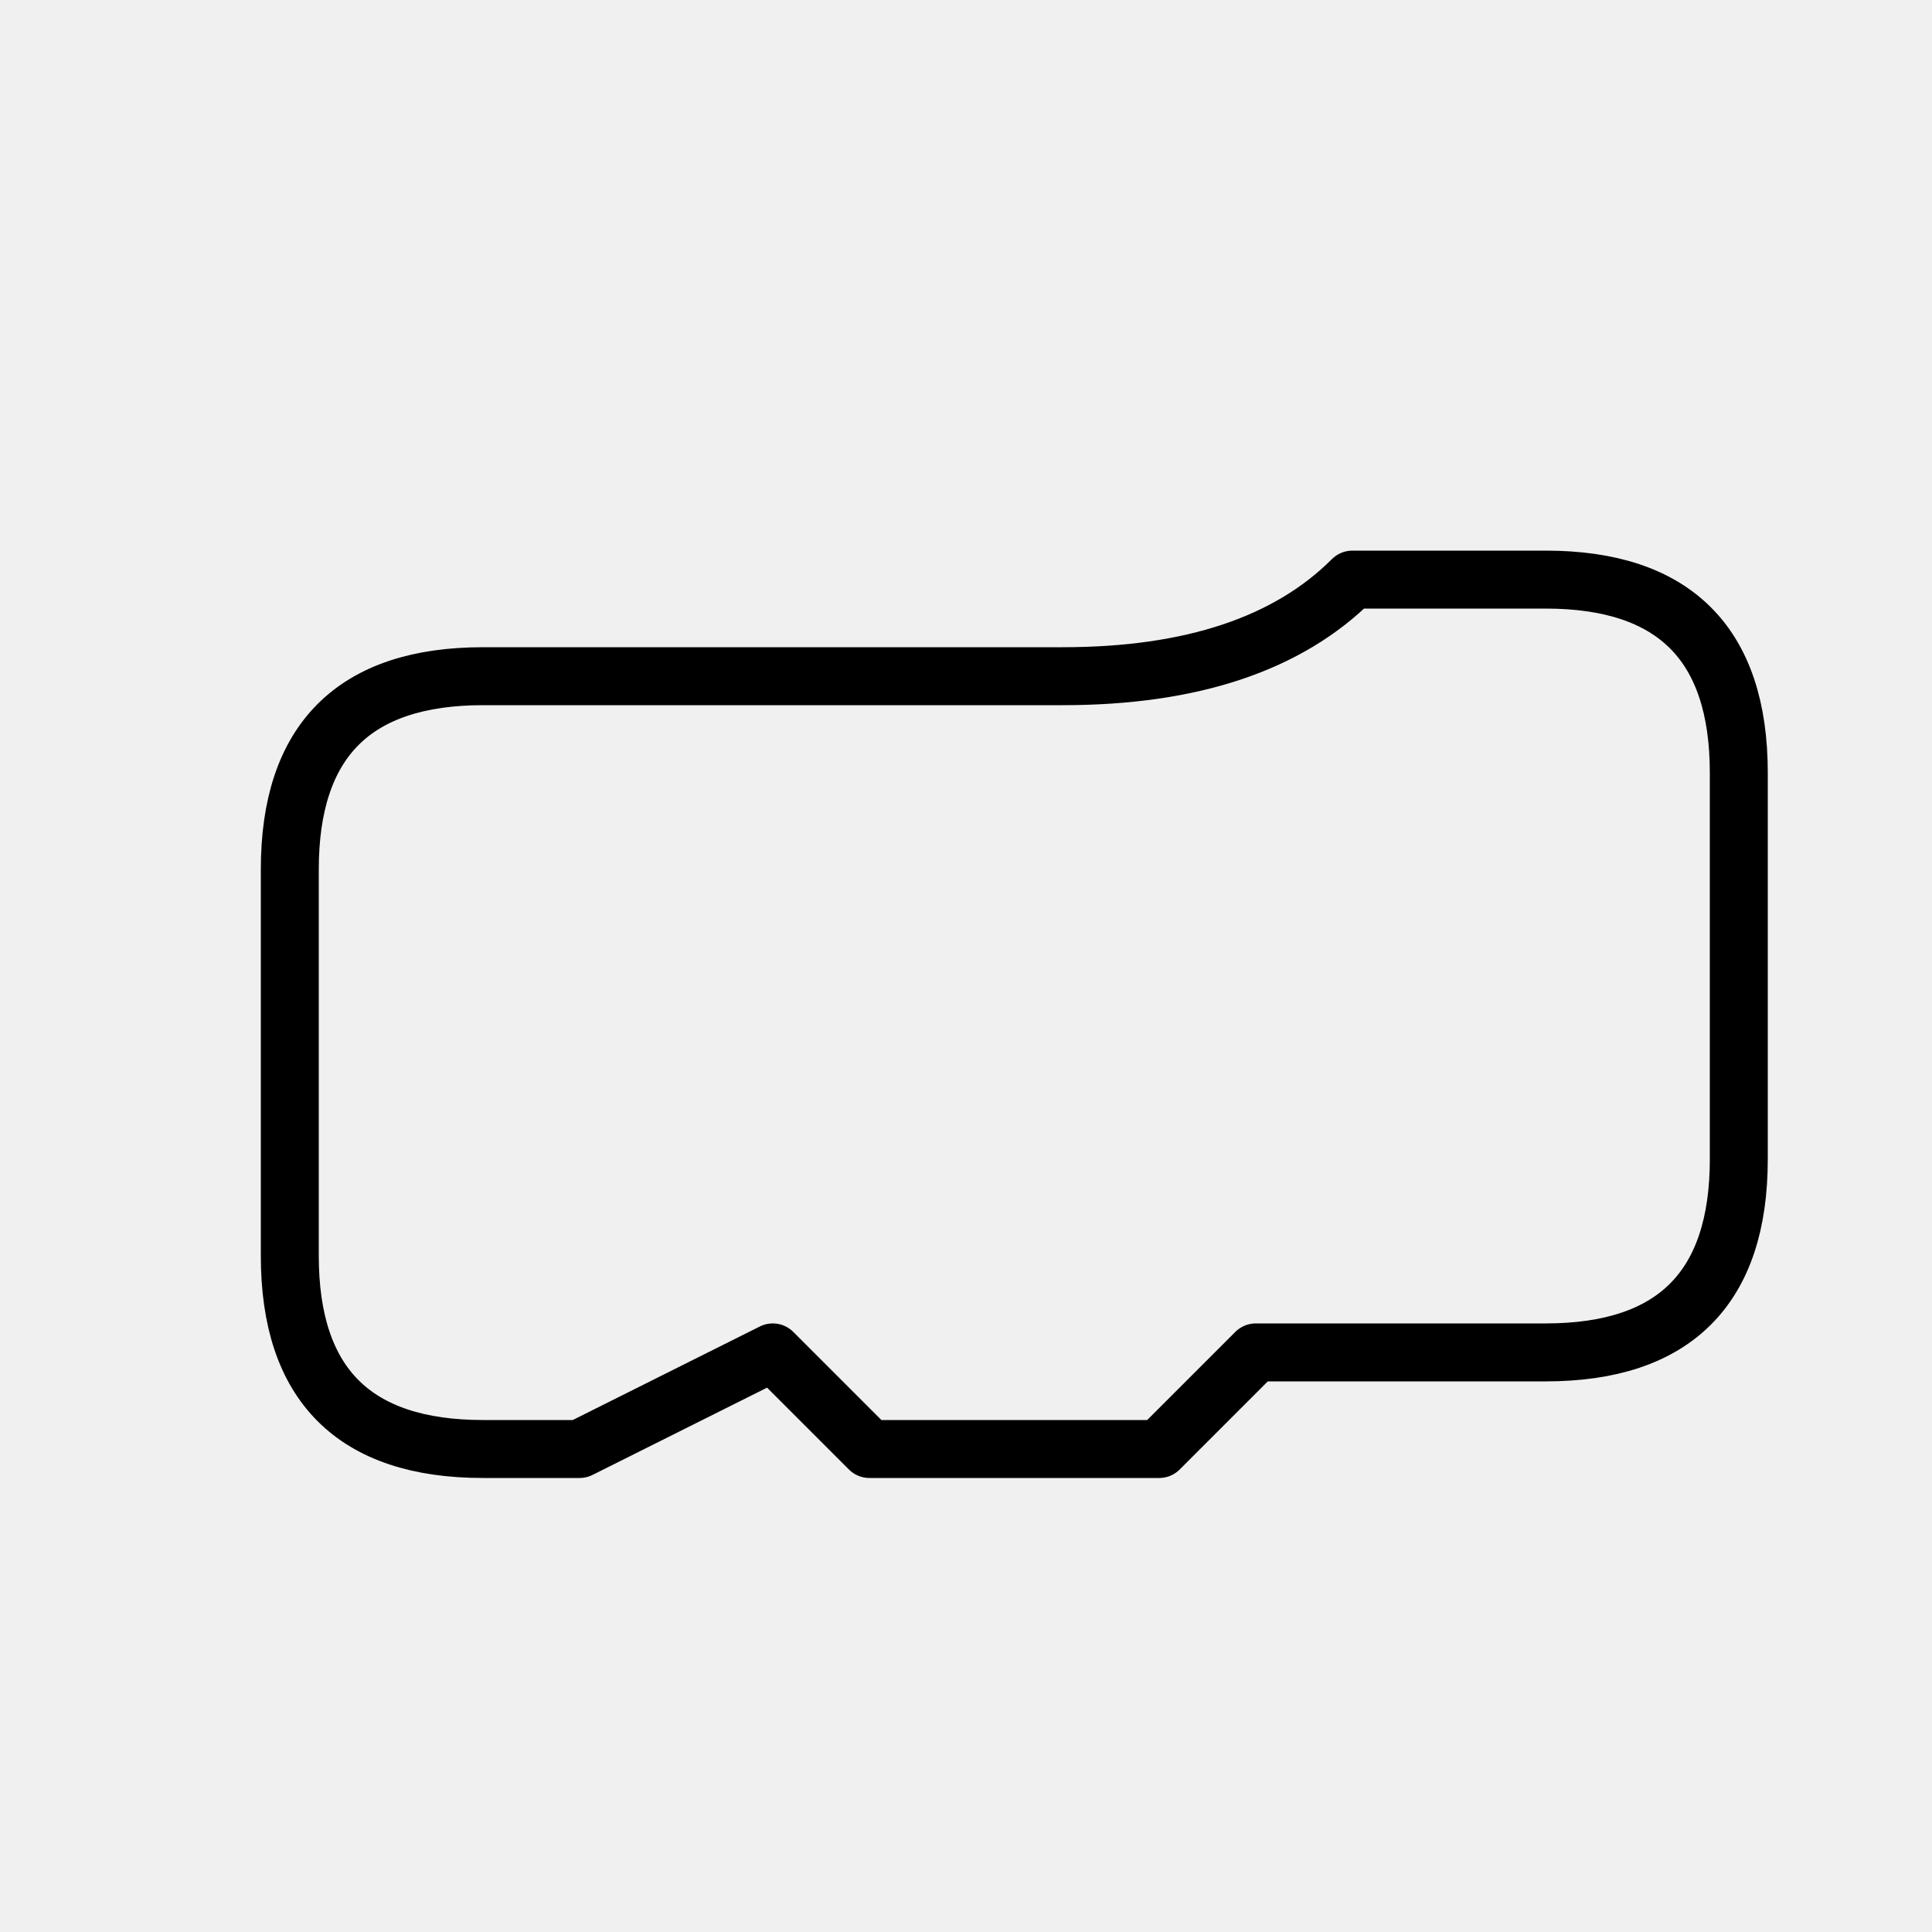
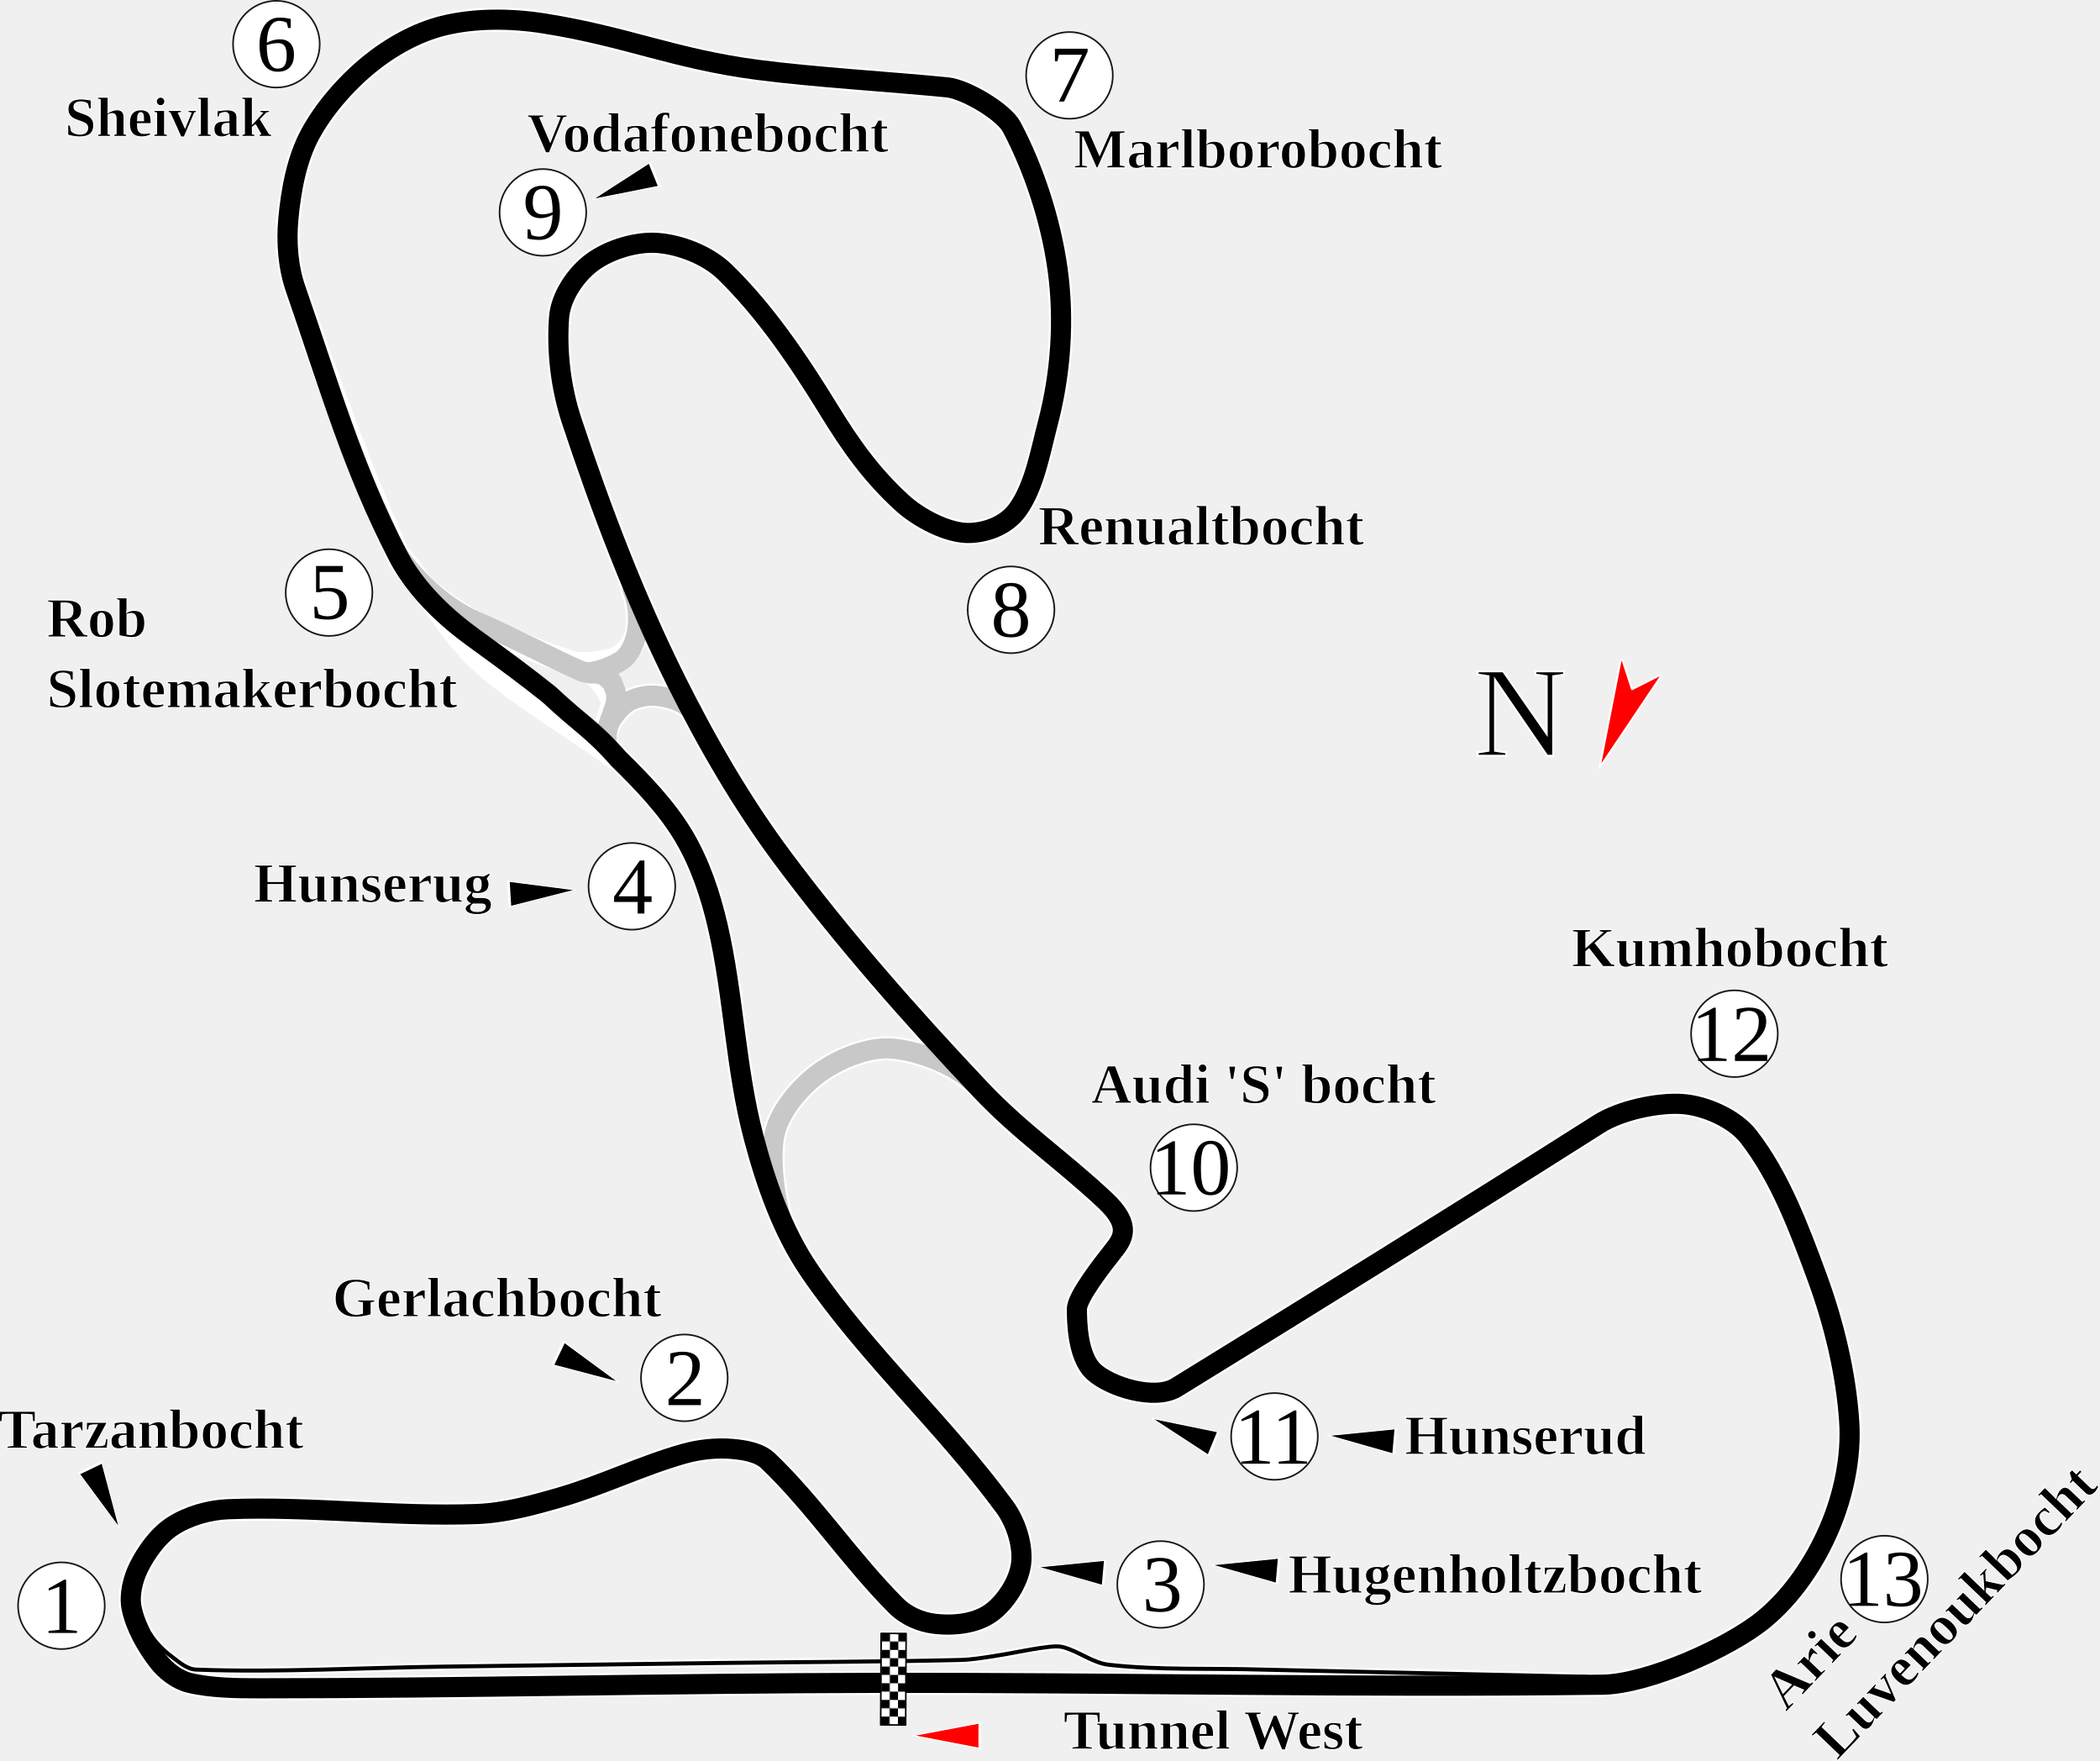
- <svg xmlns="http://www.w3.org/2000/svg" viewBox="0 0 100 100">
-   <path d="M25 75 Q15 75 15 65 L15 45 Q15 35 25 35 L55 35 Q65 35 70 30 L80 30 Q90 30 90 40 L90 60 Q90 70 80 70 L65 70 L60 75 L45 75 L40 70 L30 75 Z" fill="none" stroke="currentColor" stroke-width="3" stroke-linecap="round" stroke-linejoin="round" />
+ <svg xmlns="http://www.w3.org/2000/svg" xmlns:xlink="http://www.w3.org/1999/xlink" width="1041.842" height="873.403" id="svg4507" version="1.0">
+   <defs id="defs4509">
+     <pattern patternUnits="userSpaceOnUse" width="18.181" height="18.138" patternTransform="matrix(0.1737876,0,0,0.1737876,763.4772,1693.907)" id="pattern4912">
+       <g id="g4907" transform="translate(-1025.535,-1215.281)">
+         <rect style="opacity:1;fill:#000000;fill-opacity:1;stroke:none;stroke-width:0.5;stroke-linecap:round;stroke-linejoin:round;stroke-miterlimit:4;stroke-dasharray:none;stroke-dashoffset:0;stroke-opacity:1" id="rect4899" width="18.173" height="18.096" x="1025.535" y="1215.281" />
+         <rect style="opacity:1;fill:#ffffff;fill-opacity:1;stroke:none;stroke-width:0.5;stroke-linecap:round;stroke-linejoin:round;stroke-miterlimit:4;stroke-dasharray:none;stroke-dashoffset:0;stroke-opacity:1" id="rect4903" width="9.075" height="9.075" x="1025.535" y="1215.281" />
+         <rect style="opacity:1;fill:#ffffff;fill-opacity:1;stroke:none;stroke-width:0.5;stroke-linecap:round;stroke-linejoin:round;stroke-miterlimit:4;stroke-dasharray:none;stroke-dashoffset:0;stroke-opacity:1" id="rect4905" width="9.075" height="9.075" x="1034.641" y="1224.344" />
+       </g>
+     </pattern>
+     <pattern xlink:href="#pattern4912" id="pattern4166" patternTransform="matrix(0.4562459,4.7911635e-8,-4.7911635e-8,0.4562459,1565.897,-1722.691)" />
+   </defs>
+   <g id="layer1" transform="translate(-1277.024,-954.5958)">
+     <path id="path5316" d="M 2064.325,1786.331 C 2062.531,1786.331 1903.116,1782.742 1903.116,1782.742 C 1877.793,1781.945 1852.063,1783.152 1827.146,1780.35 C 1819.262,1779.463 1812.338,1773.782 1804.715,1771.676 C 1801.87,1770.89 1798.701,1771.3 1795.742,1771.676 C 1786.937,1772.795 1778.221,1774.852 1769.422,1776.162 C 1764.164,1776.945 1758.883,1777.827 1753.57,1777.957 C 1714.02,1778.924 1674.41,1778.942 1634.831,1779.452 C 1589.269,1780.039 1543.708,1780.671 1498.146,1781.247 C 1456.872,1781.768 1415.102,1784.266 1374.323,1782.742 C 1369.74,1782.571 1365.741,1778.911 1362.06,1776.162 C 1357.864,1773.029 1354.259,1769.308 1351.442,1764.946" style="fill:none;fill-rule:evenodd;stroke:#ffffff;stroke-width:4;stroke-linecap:round;stroke-linejoin:round;stroke-miterlimit:4;stroke-dasharray:none;stroke-opacity:1" />
+     <path id="path5306" d="M 1664.037,1557.13 C 1660.822,1545.272 1658.684,1526.187 1661.749,1515.355 C 1664.665,1505.051 1673.398,1494.553 1682.087,1487.839 C 1690.945,1480.994 1703.285,1475.636 1714.389,1474.678 C 1726.415,1473.642 1748.571,1481.04 1759.567,1491.209" style="fill:none;fill-rule:evenodd;stroke:#ffffff;stroke-width:12;stroke-linecap:round;stroke-linejoin:round;stroke-miterlimit:4;stroke-dasharray:none;stroke-opacity:1" />
+     <path id="path5308" d="M 1583.985,1331.414 C 1562.75,1315.861 1534.074,1299.464 1514.896,1281.765 C 1500.476,1268.458 1488.675,1246.971 1476.313,1231.518" style="fill:none;fill-rule:evenodd;stroke:#ffffff;stroke-width:12;stroke-linecap:round;stroke-linejoin:round;stroke-miterlimit:4;stroke-dasharray:none;stroke-opacity:1" />
+     <path id="path5310" d="M 1577.705,1318.852 C 1578.103,1312.87 1584.212,1305.507 1588.173,1303 C 1592.088,1300.523 1597.862,1299.282 1602.529,1299.71 C 1607.633,1300.179 1616.387,1302.203 1620.475,1307.487" style="fill:none;fill-rule:evenodd;stroke:#ffffff;stroke-width:12;stroke-linecap:round;stroke-linejoin:round;stroke-miterlimit:4;stroke-dasharray:none;stroke-opacity:1" />
+     <path id="path5312" d="M 1590.864,1247.07 C 1593.955,1254.847 1594.235,1262.866 1592.659,1269.801 C 1591.743,1273.833 1588.26,1277.793 1584.883,1280.27 C 1580.783,1283.276 1565.051,1285.218 1560.058,1283.26" style="fill:none;fill-rule:evenodd;stroke:#ffffff;stroke-width:12;stroke-linecap:round;stroke-linejoin:round;stroke-miterlimit:4;stroke-dasharray:none;stroke-opacity:1" />
+     <path id="path5314" d="M 1710.8,1789.322 C 1609.109,1789.499 1507.711,1792.014 1406.026,1792.014 C 1394.455,1792.014 1381.874,1791.903 1371.033,1789.322 C 1365.125,1787.916 1359.225,1783.392 1355.48,1778.555 C 1349.654,1771.03 1344.195,1761.374 1342.32,1752.235 C 1341.004,1745.821 1342.93,1737.855 1345.909,1731.897 C 1349.709,1724.296 1355.604,1716.134 1362.658,1711.559 C 1370.359,1706.563 1380.667,1703.561 1390.175,1703.184 C 1430.914,1701.567 1472.528,1707.058 1513.4,1705.577 C 1527.561,1705.064 1541.638,1701.166 1555.273,1697.202 C 1575.933,1691.196 1595.645,1681.482 1616.287,1675.668 C 1623.959,1673.507 1632.402,1672.605 1640.215,1673.275 C 1646.36,1673.802 1653.688,1674.982 1658.16,1679.257 C 1680.805,1700.903 1699.184,1728.655 1721.567,1751.039 C 1726.7,1756.171 1733.814,1759.209 1740.709,1760.011 C 1750.961,1761.203 1762.018,1759.788 1769.422,1754.03 C 1776.374,1748.622 1783.359,1737.959 1783.778,1728.308 C 1784.156,1719.615 1780.797,1709.342 1775.404,1701.988 C 1745.703,1661.487 1706.733,1626.282 1678.498,1584.744 C 1665.259,1565.267 1657.05,1541.778 1650.982,1518.944 C 1641.896,1484.752 1641.05,1448.205 1633.036,1413.664 C 1629.485,1398.357 1624.231,1382.767 1616.287,1369.399 C 1607.88,1355.25 1595.856,1342.755 1583.986,1331.115 C 1572.446,1319.799 1577.608,1316.912 1580.995,1304.496 C 1582.366,1299.469 1572.011,1287.181 1567.236,1285.653 C 1550.458,1280.282 1535.982,1274.882 1520.578,1267.708 C 1506.87,1261.323 1480.496,1243.839 1474.518,1230.321 C 1454.624,1185.336 1440.624,1146.722 1423.673,1097.824 C 1419.887,1086.904 1419.015,1074.526 1420.084,1063.13 C 1421.408,1049.003 1424.2,1033.58 1430.851,1021.257 C 1437.759,1008.457 1448.73,995.915 1460.162,986.562 C 1470.663,977.97 1483.708,970.656 1496.651,967.42 C 1512.42,963.478 1530.458,963.616 1546.898,966.224 C 1588.283,972.788 1611.362,983.807 1653.075,989.254 C 1681.102,992.913 1719.17,995.173 1746.99,997.928 C 1755.905,998.811 1774.889,1009.891 1778.993,1017.668 C 1790.043,1038.604 1798.389,1064.126 1801.724,1088.253 C 1805.168,1113.177 1803.341,1139.75 1796.938,1164.222 C 1793.034,1179.144 1790.29,1195.565 1781.984,1207.291 C 1776.731,1214.707 1767.436,1218.593 1758.355,1218.956 C 1747.497,1219.39 1732.791,1211.536 1724.558,1204.001 C 1709.262,1190.002 1699.068,1175.576 1688.069,1157.642 C 1673.186,1133.376 1656.472,1108.737 1636.626,1089.449 C 1628.158,1081.22 1614.525,1075.922 1603.127,1075.093 C 1592.591,1074.327 1579.306,1078.405 1570.825,1084.664 C 1562.556,1090.767 1555.135,1101.83 1554.376,1112.18 C 1553.166,1128.658 1555.173,1146.764 1560.656,1163.325 C 1575.112,1206.981 1591.974,1251.383 1612.698,1292.831 C 1627.865,1323.165 1645.087,1353.004 1665.338,1380.166 C 1695.335,1420.399 1728.937,1458.499 1763.44,1495.017 C 1783.571,1516.323 1804.057,1530.029 1825.352,1550.049 C 1838.856,1562.746 1833.921,1569.256 1829.24,1575.173 C 1824.559,1581.09 1811.294,1597.904 1811.294,1603.886 C 1811.294,1609.868 1811.494,1627.414 1819.669,1634.991 C 1827.685,1642.42 1849.844,1649.417 1860.645,1642.768 C 1928.207,1601.176 2000.037,1556.646 2070.307,1512.065 C 2080.943,1505.318 2099.495,1501.376 2111.582,1502.195 C 2123.023,1502.971 2137.57,1509.459 2144.482,1518.346 C 2159.902,1538.172 2169.395,1563.289 2178.578,1588.333 C 2186.942,1611.143 2192.836,1635.827 2194.43,1659.517 C 2195.627,1677.301 2191.619,1696.283 2184.56,1712.755 C 2177.263,1729.781 2166.115,1746.303 2151.959,1757.918 C 2135.009,1771.825 2094.452,1789.937 2072.102,1790.219 C 1946.453,1791.807 1838.412,1789.1 1710.8,1789.322 z" style="fill:none;fill-rule:evenodd;stroke:#ffffff;stroke-width:12;stroke-linecap:round;stroke-linejoin:round;stroke-miterlimit:4;stroke-dasharray:none;stroke-opacity:1" />
+     <path style="fill:none;fill-rule:evenodd;stroke:#c8c8c8;stroke-width:10;stroke-linecap:round;stroke-linejoin:round;stroke-miterlimit:4;stroke-dasharray:none;stroke-opacity:1" d="M 1664.037,1557.13 C 1660.822,1545.272 1658.684,1526.187 1661.749,1515.355 C 1664.665,1505.051 1673.398,1494.553 1682.087,1487.839 C 1690.945,1480.994 1703.285,1475.636 1714.389,1474.678 C 1726.415,1473.642 1748.571,1481.04 1759.567,1491.209" id="path5041" />
+     <path style="fill:none;stroke:#c8c8c8;stroke-width:10;stroke-linecap:round;stroke-linejoin:round;stroke-miterlimit:4;stroke-opacity:1;stroke-dasharray:none" d="m 1578.009,1321.389 c -0.538,-9.864 6.876,-16.669 4.172,-24.497 -2.614,-6.182 -0.301,-2.219 -2.775,-5.552 -0.474,-0.553 3.013,3.804 -2.005,-1.284 -2.257,-2.289 -1.613,-0.678 -2.806,-1.02 -4.77,-1.367 -1.843,0.582 -7.97,-1.2 -6.126,-1.782 -37.378,-18.255 -53.657,-25.157 -16.279,-6.902 -31.675,-22.494 -39.547,-34.44" id="path5043" />
+     <path style="fill:none;fill-rule:evenodd;stroke:#c8c8c8;stroke-width:10;stroke-linecap:round;stroke-linejoin:round;stroke-miterlimit:4;stroke-dasharray:none;stroke-opacity:1" d="M 1577.705,1318.852 C 1578.103,1312.87 1584.212,1305.507 1588.173,1303 C 1592.088,1300.523 1597.862,1299.282 1602.529,1299.71 C 1607.633,1300.179 1616.387,1302.203 1620.475,1307.487" id="path5045" />
+     <path style="fill:none;stroke:#c8c8c8;stroke-width:10;stroke-linecap:round;stroke-linejoin:round;stroke-miterlimit:4;stroke-opacity:1;stroke-dasharray:none" d="m 1590.864,1247.07 c 3.091,7.776 3.371,15.796 1.795,22.731 -0.916,4.031 -3.366,9.54 -6.744,12.017 -4.1,3.006 -15.447,7.716 -20.439,5.758" id="path5047" />
+     <path style="fill:none;stroke:#000000;stroke-width:10;stroke-linecap:round;stroke-linejoin:round;stroke-miterlimit:4;stroke-opacity:1;stroke-dasharray:none" d="m 1710.8,1789.322 c -101.691,0.177 -203.089,2.692 -304.774,2.692 -11.571,0 -24.152,-0.111 -34.994,-2.692 -5.907,-1.407 -11.808,-5.93 -15.553,-10.767 -5.826,-7.525 -11.285,-17.181 -13.16,-26.32 -1.316,-6.414 0.61,-14.38 3.589,-20.338 3.8,-7.601 9.695,-15.762 16.749,-20.338 7.701,-4.995 18.009,-7.997 27.516,-8.374 40.74,-1.617 82.354,3.874 123.225,2.393 14.161,-0.513 28.238,-4.411 41.873,-8.374 20.66,-6.006 40.372,-15.72 61.015,-21.535 7.672,-2.161 16.115,-3.062 23.927,-2.393 6.145,0.527 13.473,1.707 17.945,5.982 22.645,21.646 41.024,49.398 63.407,71.782 5.133,5.133 12.246,8.171 19.142,8.973 10.252,1.192 21.309,-0.223 28.713,-5.982 6.953,-5.408 13.937,-16.071 14.356,-25.722 0.378,-8.693 -2.982,-18.966 -8.375,-26.32 -29.7,-40.5 -68.671,-75.706 -96.905,-117.244 -13.239,-19.477 -21.449,-42.966 -27.516,-65.8 -9.086,-34.192 -9.932,-70.739 -17.945,-105.28 -3.551,-15.307 -8.806,-30.897 -16.749,-44.266 -8.407,-14.148 -20.431,-26.643 -32.302,-38.284 -13.548,-15.338 -18.083,-16.575 -34.485,-31.967 -10.747,-8.601 -21.338,-16.449 -35.092,-26.428 -5.611,-4.071 -28.13,-19.627 -39.891,-42.398 -22.573,-43.703 -33.894,-83.6 -50.845,-132.497 -3.786,-10.92 -4.657,-23.298 -3.589,-34.694 1.324,-14.126 4.117,-29.549 10.767,-41.873 6.908,-12.8 17.879,-25.341 29.311,-34.695 10.502,-8.592 23.546,-15.906 36.489,-19.142 15.77,-3.942 33.808,-3.804 50.247,-1.196 41.385,6.564 64.464,17.583 106.177,23.03 28.026,3.659 66.095,5.919 93.915,8.674 8.915,0.883 27.899,11.964 32.003,19.74 11.05,20.937 19.396,46.459 22.731,70.585 3.445,24.924 1.618,51.497 -4.785,75.969 -3.905,14.922 -6.648,31.343 -14.955,43.069 -5.253,7.415 -14.547,11.301 -23.628,11.665 -10.858,0.434 -25.565,-7.42 -33.797,-14.955 -15.296,-14 -25.49,-28.425 -36.489,-46.359 -14.883,-24.267 -31.597,-48.905 -51.444,-68.193 -8.467,-8.229 -22.101,-13.527 -33.498,-14.356 -10.536,-0.766 -23.822,3.312 -32.302,9.571 -8.269,6.103 -15.69,17.166 -16.45,27.516 -1.21,16.478 0.797,34.584 6.281,51.145 14.456,43.656 31.317,88.058 52.042,129.506 15.167,30.333 32.389,60.173 52.64,87.335 29.996,40.233 63.599,78.333 98.102,114.851 20.131,21.306 40.617,35.012 61.912,55.033 13.504,12.696 8.569,19.207 3.888,25.124 -4.681,5.917 -17.945,22.731 -17.945,28.713 0,5.982 0.2,23.529 8.375,31.105 8.016,7.429 30.175,14.425 40.975,7.776 67.563,-41.592 139.393,-86.122 209.663,-130.703 10.636,-6.747 29.188,-10.69 41.275,-9.87 11.441,0.776 25.988,7.265 32.9,16.151 15.421,19.826 24.913,44.943 34.096,69.987 8.364,22.81 14.257,47.494 15.852,71.184 1.197,17.784 -2.811,36.766 -9.87,53.238 -7.297,17.026 -18.445,33.548 -32.601,45.163 -16.95,13.908 -57.507,32.019 -79.857,32.302 -125.648,1.588 -233.69,-1.119 -361.302,-0.897 z" id="path4530" />
+     <path style="fill:none;fill-rule:evenodd;stroke:#000000;stroke-width:2;stroke-linecap:round;stroke-linejoin:round;stroke-miterlimit:4;stroke-dasharray:none;stroke-opacity:1" d="M 2064.325,1786.331 C 2062.531,1786.331 1903.116,1782.742 1903.116,1782.742 C 1877.793,1781.945 1852.063,1783.152 1827.146,1780.35 C 1819.262,1779.463 1812.338,1773.782 1804.715,1771.676 C 1801.87,1770.89 1798.701,1771.3 1795.742,1771.676 C 1786.937,1772.795 1778.221,1774.852 1769.422,1776.162 C 1764.164,1776.945 1758.883,1777.827 1753.57,1777.957 C 1714.02,1778.924 1674.41,1778.942 1634.831,1779.452 C 1589.269,1780.039 1543.708,1780.671 1498.146,1781.247 C 1456.872,1781.768 1415.102,1784.266 1374.323,1782.742 C 1369.74,1782.571 1365.741,1778.911 1362.06,1776.162 C 1357.864,1773.029 1354.259,1769.308 1351.442,1764.946" id="path5049" />
+     <g id="g5208" transform="translate(-1.044506,15.66759)">
+       <path transform="matrix(0.8075346,0,0,0.8075346,-480.0528,341.0951)" d="m 2241.51,1726.591 c 0,14.71 -11.925,26.635 -26.635,26.635 -14.71,0 -26.635,-11.925 -26.635,-26.635 0,-14.71 11.925,-26.635 26.635,-26.635 14.71,0 26.635,11.925 26.635,26.635 z" id="path5206" style="opacity:1;fill:#ffffff;fill-opacity:1;fill-rule:nonzero;stroke:#181818;stroke-width:1;stroke-linecap:round;stroke-linejoin:round;stroke-miterlimit:4;stroke-dasharray:none;stroke-dashoffset:0;stroke-opacity:1" />
+       <text id="text5070" y="1748.893" x="1298.633" style="font-size:40px;font-style:normal;font-weight:normal;fill:#000000;fill-opacity:1;stroke:none;stroke-width:1px;stroke-linecap:butt;stroke-linejoin:miter;stroke-opacity:1;font-family:Times New Roman" xml:space="preserve">
+         <tspan y="1748.893" x="1298.633" id="tspan5072">1</tspan>
+       </text>
+     </g>
+     <g id="g5194" transform="translate(-6.453024,20.43457)">
+       <path transform="matrix(0.8075346,0,0,0.8075346,-165.5969,223.3145)" d="m 2241.51,1726.591 c 0,14.71 -11.925,26.635 -26.635,26.635 -14.71,0 -26.635,-11.925 -26.635,-26.635 0,-14.71 11.925,-26.635 26.635,-26.635 14.71,0 26.635,11.925 26.635,26.635 z" id="path5192" style="opacity:1;fill:#ffffff;fill-opacity:1;fill-rule:nonzero;stroke:#181818;stroke-width:1;stroke-linecap:round;stroke-linejoin:round;stroke-miterlimit:4;stroke-dasharray:none;stroke-dashoffset:0;stroke-opacity:1" />
+       <text id="text5074" y="1631.112" x="1613.392" style="font-size:40px;font-style:normal;font-weight:normal;fill:#000000;fill-opacity:1;stroke:none;stroke-width:1px;stroke-linecap:butt;stroke-linejoin:miter;stroke-opacity:1;font-family:Times New Roman" xml:space="preserve">
+         <tspan y="1631.112" x="1613.392" id="tspan5076">2</tspan>
+       </text>
+     </g>
+     <g id="g5201" transform="translate(31.28319,32.31191)">
+       <path transform="matrix(0.8075346,0,0,0.8075346,32.96256,313.915)" d="m 2241.51,1726.591 c 0,14.71 -11.925,26.635 -26.635,26.635 -14.71,0 -26.635,-11.925 -26.635,-26.635 0,-14.71 11.925,-26.635 26.635,-26.635 14.71,0 26.635,11.925 26.635,26.635 z" id="path5199" style="opacity:1;fill:#ffffff;fill-opacity:1;fill-rule:nonzero;stroke:#181818;stroke-width:1;stroke-linecap:round;stroke-linejoin:round;stroke-miterlimit:4;stroke-dasharray:none;stroke-dashoffset:0;stroke-opacity:1" />
+       <text id="text5078" y="1721.478" x="1812.401" style="font-size:40px;font-style:normal;font-weight:normal;fill:#000000;fill-opacity:1;stroke:none;stroke-width:1px;stroke-linecap:butt;stroke-linejoin:miter;stroke-opacity:1;font-family:Times New Roman" xml:space="preserve">
+         <tspan y="1721.478" x="1812.401" id="tspan5080">3</tspan>
+       </text>
+     </g>
+     <g id="g5187">
+       <path transform="matrix(0.8075346,0,0,0.8075346,-198.0687,-6.2687739e-2)" d="m 2241.51,1726.591 c 0,14.71 -11.925,26.635 -26.635,26.635 -14.71,0 -26.635,-11.925 -26.635,-26.635 0,-14.71 11.925,-26.635 26.635,-26.635 14.71,0 26.635,11.925 26.635,26.635 z" id="path5185" style="opacity:1;fill:#ffffff;fill-opacity:1;fill-rule:nonzero;stroke:#181818;stroke-width:1;stroke-linecap:round;stroke-linejoin:round;stroke-miterlimit:4;stroke-dasharray:none;stroke-dashoffset:0;stroke-opacity:1" />
+       <text id="text5082" y="1407.735" x="1580.901" style="font-size:40px;font-style:normal;font-weight:normal;fill:#000000;fill-opacity:1;stroke:none;stroke-width:1px;stroke-linecap:butt;stroke-linejoin:miter;stroke-opacity:1;font-family:Times New Roman" xml:space="preserve">
+         <tspan y="1407.735" x="1580.901" id="tspan5084">4</tspan>
+       </text>
+     </g>
+     <g id="g5180">
+       <path transform="matrix(0.8075346,0,0,0.8075346,-348.3209,-145.7653)" d="m 2241.51,1726.591 c 0,14.71 -11.925,26.635 -26.635,26.635 -14.71,0 -26.635,-11.925 -26.635,-26.635 0,-14.71 11.925,-26.635 26.635,-26.635 14.71,0 26.635,11.925 26.635,26.635 z" id="path5178" style="opacity:1;fill:#ffffff;fill-opacity:1;fill-rule:nonzero;stroke:#181818;stroke-width:1;stroke-linecap:round;stroke-linejoin:round;stroke-miterlimit:4;stroke-dasharray:none;stroke-dashoffset:0;stroke-opacity:1" />
+       <text id="text5086" y="1261.524" x="1430.629" style="font-size:40px;font-style:normal;font-weight:normal;fill:#000000;fill-opacity:1;stroke:none;stroke-width:1px;stroke-linecap:butt;stroke-linejoin:miter;stroke-opacity:1;font-family:Times New Roman" xml:space="preserve">
+         <tspan y="1261.524" x="1430.629" id="tspan5088">5</tspan>
+       </text>
+     </g>
+     <g id="g5173" transform="translate(-6.267037,13.57858)">
+       <path transform="matrix(0.8075346,0,0,0.8075346,-368.1788,-431.3523)" d="m 2241.51,1726.591 c 0,14.71 -11.925,26.635 -26.635,26.635 -14.71,0 -26.635,-11.925 -26.635,-26.635 0,-14.71 11.925,-26.635 26.635,-26.635 14.71,0 26.635,11.925 26.635,26.635 z" id="path5171" style="opacity:1;fill:#ffffff;fill-opacity:1;fill-rule:nonzero;stroke:#181818;stroke-width:1;stroke-linecap:round;stroke-linejoin:round;stroke-miterlimit:4;stroke-dasharray:none;stroke-dashoffset:0;stroke-opacity:1" />
+       <text id="text5090" y="976.211" x="1410.322" style="font-size:40px;font-style:normal;font-weight:normal;fill:#000000;fill-opacity:1;stroke:none;stroke-width:1px;stroke-linecap:butt;stroke-linejoin:miter;stroke-opacity:1;font-family:Times New Roman" xml:space="preserve">
+         <tspan y="976.211" x="1410.322" id="tspan5092">6</tspan>
+       </text>
+     </g>
+     <g id="g5166" transform="translate(-15.66759,11.48957)">
+       <path transform="matrix(0.8075346,0,0,0.8075346,34.68106,-413.7788)" d="m 2241.51,1726.591 c 0,14.71 -11.925,26.635 -26.635,26.635 -14.71,0 -26.635,-11.925 -26.635,-26.635 0,-14.71 11.925,-26.635 26.635,-26.635 14.71,0 26.635,11.925 26.635,26.635 z" id="path5164" style="opacity:1;fill:#ffffff;fill-opacity:1;fill-rule:nonzero;stroke:#181818;stroke-width:1;stroke-linecap:round;stroke-linejoin:round;stroke-miterlimit:4;stroke-dasharray:none;stroke-dashoffset:0;stroke-opacity:1" />
+       <text id="text5094" y="993.472" x="1813.416" style="font-size:40px;font-style:normal;font-weight:normal;fill:#000000;fill-opacity:1;stroke:none;stroke-width:1px;stroke-linecap:butt;stroke-linejoin:miter;stroke-opacity:1;font-family:Times New Roman" xml:space="preserve">
+         <tspan y="993.472" x="1813.416" id="tspan5096">7</tspan>
+       </text>
+     </g>
+     <g id="g5159" transform="translate(-6.267037,25.06815)">
+       <path transform="matrix(0.8075346,0,0,0.8075346,-3.697234,-162.2844)" d="m 2241.51,1726.591 c 0,14.71 -11.925,26.635 -26.635,26.635 -14.71,0 -26.635,-11.925 -26.635,-26.635 0,-14.71 11.925,-26.635 26.635,-26.635 14.71,0 26.635,11.925 26.635,26.635 z" id="path5157" style="opacity:1;fill:#ffffff;fill-opacity:1;fill-rule:nonzero;stroke:#181818;stroke-width:1;stroke-linecap:round;stroke-linejoin:round;stroke-miterlimit:4;stroke-dasharray:none;stroke-dashoffset:0;stroke-opacity:1" />
+       <text id="text5098" y="1245.279" x="1774.833" style="font-size:40px;font-style:normal;font-weight:normal;fill:#000000;fill-opacity:1;stroke:none;stroke-width:1px;stroke-linecap:butt;stroke-linejoin:miter;stroke-opacity:1;font-family:Times New Roman" xml:space="preserve">
+         <tspan y="1245.279" x="1774.833" id="tspan5100">8</tspan>
+       </text>
+     </g>
+     <g id="g5152" transform="translate(7.311543,18.80111)">
+       <path transform="matrix(0.8075346,0,0,0.8075346,-249.5389,-353.1312)" d="m 2241.51,1726.591 c 0,14.71 -11.925,26.635 -26.635,26.635 -14.71,0 -26.635,-11.925 -26.635,-26.635 0,-14.71 11.925,-26.635 26.635,-26.635 14.71,0 26.635,11.925 26.635,26.635 z" id="path5150" style="opacity:1;fill:#ffffff;fill-opacity:1;fill-rule:nonzero;stroke:#181818;stroke-width:1;stroke-linecap:round;stroke-linejoin:round;stroke-miterlimit:4;stroke-dasharray:none;stroke-dashoffset:0;stroke-opacity:1" />
+       <text id="text5102" y="1054.393" x="1529.118" style="font-size:40px;font-style:normal;font-weight:normal;fill:#000000;fill-opacity:1;stroke:none;stroke-width:1px;stroke-linecap:butt;stroke-linejoin:miter;stroke-opacity:1;font-family:Times New Roman" xml:space="preserve">
+         <tspan y="1054.393" x="1529.118" id="tspan5104">9</tspan>
+       </text>
+     </g>
+     <g id="g5145" transform="translate(-7.364775,6.312664)">
+       <path transform="matrix(0.8075346,0,0,0.8075346,88.0878,133.1827)" d="m 2241.51,1726.591 c 0,14.71 -11.925,26.635 -26.635,26.635 -14.71,0 -26.635,-11.925 -26.635,-26.635 0,-14.71 11.925,-26.635 26.635,-26.635 14.71,0 26.635,11.925 26.635,26.635 z" id="path5143" style="opacity:1;fill:#ffffff;fill-opacity:1;fill-rule:nonzero;stroke:#181818;stroke-width:1;stroke-linecap:round;stroke-linejoin:round;stroke-miterlimit:4;stroke-dasharray:none;stroke-dashoffset:0;stroke-opacity:1" />
+       <text id="text5106" y="1540.746" x="1855.045" style="font-size:40px;font-style:normal;font-weight:normal;fill:#000000;fill-opacity:1;stroke:none;stroke-width:1px;stroke-linecap:butt;stroke-linejoin:miter;stroke-opacity:1;font-family:Times New Roman" xml:space="preserve">
+         <tspan y="1540.746" x="1855.045" id="tspan5108">10</tspan>
+       </text>
+     </g>
+     <g id="g5138" transform="translate(28.26722,5.833068)">
+       <path transform="matrix(0.8075346,0,0,0.8075346,92.45133,266.9745)" d="m 2241.51,1726.591 c 0,14.71 -11.925,26.635 -26.635,26.635 -14.71,0 -26.635,-11.925 -26.635,-26.635 0,-14.71 11.925,-26.635 26.635,-26.635 14.71,0 26.635,11.925 26.635,26.635 z" id="path5136" style="opacity:1;fill:#ffffff;fill-opacity:1;fill-rule:nonzero;stroke:#181818;stroke-width:1;stroke-linecap:round;stroke-linejoin:round;stroke-miterlimit:4;stroke-dasharray:none;stroke-dashoffset:0;stroke-opacity:1" />
+       <text id="text5110" y="1674.772" x="1861.138" style="font-size:40px;font-style:normal;font-weight:normal;fill:#000000;fill-opacity:1;stroke:none;stroke-width:1px;stroke-linecap:butt;stroke-linejoin:miter;stroke-opacity:1;font-family:Times New Roman" xml:space="preserve">
+         <tspan y="1674.772" x="1861.138" id="tspan5112">11</tspan>
+       </text>
+     </g>
+     <g id="g5131">
+       <path transform="matrix(0.8075346,0,0,0.8075346,348.9156,73.04254)" d="m 2241.51,1726.591 c 0,14.71 -11.925,26.635 -26.635,26.635 -14.71,0 -26.635,-11.925 -26.635,-26.635 0,-14.71 11.925,-26.635 26.635,-26.635 14.71,0 26.635,11.925 26.635,26.635 z" id="path5129" style="opacity:1;fill:#ffffff;fill-opacity:1;fill-rule:nonzero;stroke:#181818;stroke-width:1;stroke-linecap:round;stroke-linejoin:round;stroke-miterlimit:4;stroke-dasharray:none;stroke-dashoffset:0;stroke-opacity:1" />
+       <text id="text5114" y="1480.84" x="2115.99" style="font-size:40px;font-style:normal;font-weight:normal;fill:#000000;fill-opacity:1;stroke:none;stroke-width:1px;stroke-linecap:butt;stroke-linejoin:miter;stroke-opacity:1;font-family:Times New Roman" xml:space="preserve">
+         <tspan y="1480.84" x="2115.99" id="tspan5116">12</tspan>
+       </text>
+     </g>
+     <g id="g5124" transform="translate(3.133519,7.311543)">
+       <path transform="matrix(0.8075346,0,0,0.8075346,420.1756,336.2527)" d="m 2241.51,1726.591 c 0,14.71 -11.925,26.635 -26.635,26.635 -14.71,0 -26.635,-11.925 -26.635,-26.635 0,-14.71 11.925,-26.635 26.635,-26.635 14.71,0 26.635,11.925 26.635,26.635 z" id="path5122" style="opacity:1;fill:#ffffff;fill-opacity:1;fill-rule:nonzero;stroke:#181818;stroke-width:1;stroke-linecap:round;stroke-linejoin:round;stroke-miterlimit:4;stroke-dasharray:none;stroke-dashoffset:0;stroke-opacity:1" />
+       <text id="text5118" y="1743.816" x="2188.081" style="font-size:40px;font-style:normal;font-weight:normal;fill:#000000;fill-opacity:1;stroke:none;stroke-width:1px;stroke-linecap:butt;stroke-linejoin:miter;stroke-opacity:1;font-family:Times New Roman" xml:space="preserve">
+         <tspan y="1743.816" x="2188.081" id="tspan5120">13</tspan>
+       </text>
+     </g>
+     <text xml:space="preserve" style="font-size:28px;font-style:normal;font-weight:bold;fill:#000000;fill-opacity:1;stroke:#fefefe;stroke-width:0.5;stroke-linecap:butt;stroke-linejoin:miter;stroke-miterlimit:4;stroke-dasharray:none;stroke-opacity:1;font-family:Times New Roman" x="1276.263" y="1672.954" id="text5213">
+       <tspan id="tspan5215" x="1276.263" y="1672.954">Tarzanbocht</tspan>
+     </text>
+     <text xml:space="preserve" style="font-size:28px;font-style:normal;font-weight:bold;fill:#000000;fill-opacity:1;stroke:#fefefe;stroke-width:0.5;stroke-linecap:butt;stroke-linejoin:miter;stroke-miterlimit:4;stroke-dasharray:none;stroke-opacity:1;font-family:Times New Roman" x="1441.927" y="1607.646" id="text5217">
+       <tspan id="tspan5219" x="1441.927" y="1607.646">Gerlachbocht</tspan>
+     </text>
+     <text xml:space="preserve" style="font-size:28px;font-style:normal;font-weight:bold;fill:#000000;fill-opacity:1;stroke:#fefefe;stroke-width:0.5;stroke-linecap:butt;stroke-linejoin:miter;stroke-miterlimit:4;stroke-dasharray:none;stroke-opacity:1;font-family:Times New Roman" x="1916.068" y="1744.746" id="text5221">
+       <tspan id="tspan5223" x="1916.068" y="1744.746">Hugenholtzbocht</tspan>
+     </text>
+     <text xml:space="preserve" style="font-size:28px;font-style:normal;font-weight:bold;fill:#000000;fill-opacity:1;stroke:#fefefe;stroke-width:0.5;stroke-linecap:butt;stroke-linejoin:miter;stroke-miterlimit:4;stroke-dasharray:none;stroke-opacity:1;font-family:Times New Roman" x="1402.833" y="1402.028" id="text5225">
+       <tspan id="tspan5227" x="1402.833" y="1402.028">Hunserug</tspan>
+     </text>
+     <text xml:space="preserve" style="font-size:28px;font-style:normal;font-weight:bold;fill:#000000;fill-opacity:1;stroke:#fefefe;stroke-width:0.5;stroke-linecap:butt;stroke-linejoin:miter;stroke-miterlimit:4;stroke-dasharray:none;stroke-opacity:1;font-family:Times New Roman" x="1300.197" y="1270.535" id="text5229">
+       <tspan id="tspan5231" x="1300.197" y="1270.535">Rob</tspan>
+       <tspan x="1300.197" y="1305.535" id="tspan5298">Slotemakerbocht</tspan>
+     </text>
+     <text xml:space="preserve" style="font-size:28px;font-style:normal;font-weight:bold;fill:#000000;fill-opacity:1;stroke:#fefefe;stroke-width:0.5;stroke-linecap:butt;stroke-linejoin:miter;stroke-miterlimit:4;stroke-dasharray:none;stroke-opacity:1;font-family:Times New Roman" x="1538.469" y="1029.956" id="text5233">
+       <tspan id="tspan5235" x="1538.469" y="1029.956">Vodafonebocht</tspan>
+     </text>
+     <text xml:space="preserve" style="font-size:28px;font-style:normal;font-weight:bold;fill:#000000;fill-opacity:1;stroke:#fefefe;stroke-width:0.5;stroke-linecap:butt;stroke-linejoin:miter;stroke-miterlimit:4;stroke-dasharray:none;stroke-opacity:1;font-family:Times New Roman" x="1309.138" y="1022.238" id="text5237">
+       <tspan id="tspan5239" x="1309.138" y="1022.238">Sheivlak</tspan>
+     </text>
+     <text xml:space="preserve" style="font-size:28px;font-style:normal;font-weight:bold;fill:#000000;fill-opacity:1;stroke:#fefefe;stroke-width:0.5;stroke-linecap:butt;stroke-linejoin:miter;stroke-miterlimit:4;stroke-dasharray:none;stroke-opacity:1;font-family:Times New Roman" x="1809.605" y="1037.853" id="text5241">
+       <tspan id="tspan5243" x="1809.605" y="1037.853">Marlborobocht</tspan>
+     </text>
+     <text xml:space="preserve" style="font-size:28px;font-style:normal;font-weight:bold;fill:#000000;fill-opacity:1;stroke:#fefefe;stroke-width:0.5;stroke-linecap:butt;stroke-linejoin:miter;stroke-miterlimit:4;stroke-dasharray:none;stroke-opacity:1;font-family:Times New Roman" x="1792.008" y="1224.774" id="text5245">
+       <tspan id="tspan5247" x="1792.008" y="1224.774">Renualtbocht</tspan>
+     </text>
+     <text xml:space="preserve" style="font-size:28px;font-style:normal;font-weight:bold;fill:#000000;fill-opacity:1;stroke:#fefefe;stroke-width:0.5;stroke-linecap:butt;stroke-linejoin:miter;stroke-miterlimit:4;stroke-dasharray:none;stroke-opacity:1;font-family:Times New Roman" x="1818.303" y="1501.774" id="text5249">
+       <tspan id="tspan5251" x="1818.303" y="1501.774">Audi 'S' bocht</tspan>
+     </text>
+     <text xml:space="preserve" style="font-size:28px;font-style:normal;font-weight:bold;fill:#000000;fill-opacity:1;stroke:#fefefe;stroke-width:0.5;stroke-linecap:butt;stroke-linejoin:miter;stroke-miterlimit:4;stroke-dasharray:none;stroke-opacity:1;font-family:Times New Roman" x="2056.666" y="1434.02" id="text5253">
+       <tspan id="tspan5255" x="2056.666" y="1434.02">Kumhobocht</tspan>
+     </text>
+     <text xml:space="preserve" style="font-size:28px;font-style:normal;font-weight:bold;fill:#000000;fill-opacity:1;stroke:#fefefe;stroke-width:0.5;stroke-linecap:butt;stroke-linejoin:miter;stroke-miterlimit:4;stroke-dasharray:none;stroke-opacity:1;font-family:Times New Roman" x="1973.875" y="1675.948" id="text5257">
+       <tspan id="tspan5259" x="1973.875" y="1675.948">Hunserud</tspan>
+     </text>
+     <text xml:space="preserve" style="font-size:28px;font-style:normal;font-weight:bold;fill:#000000;fill-opacity:1;stroke:#fefefe;stroke-width:0.5;stroke-linecap:butt;stroke-linejoin:miter;stroke-miterlimit:4;stroke-dasharray:none;stroke-opacity:1;font-family:Times New Roman" x="1804.572" y="1822.163" id="text5265">
+       <tspan id="tspan5267" x="1804.572" y="1822.163">Tunnel West</tspan>
+     </text>
+     <path style="opacity:1;fill:#ff0000;fill-opacity:1;stroke:#ffffff;stroke-width:0.838;stroke-linecap:round;stroke-linejoin:miter;stroke-miterlimit:4;stroke-dasharray:none;stroke-dashoffset:0;stroke-opacity:1;display:inline" id="path3463" d="m 1695.937,1398.521 -24.481,0 12.241,-21.201 z" transform="matrix(-7.6472085e-4,0.5140003,1.557892,2.31785e-3,-414.3468,946.8474)" />
+     <rect style="opacity:1;fill:url(#pattern4166);fill-opacity:1;stroke:#000000;stroke-width:0.75;stroke-linecap:round;stroke-linejoin:round;stroke-miterlimit:4;stroke-dasharray:none;stroke-dashoffset:0;stroke-opacity:1;display:inline" id="rect3457" width="12.409" height="45.403" x="1723.24" y="-1801.317" transform="matrix(0.9999867,5.1568191e-3,5.1568191e-3,-0.9999867,0,0)" ry="0" />
+     <path style="opacity:1;fill:#000000;fill-opacity:1;stroke:#ffffff;stroke-width:0.838;stroke-linecap:round;stroke-linejoin:miter;stroke-miterlimit:4;stroke-dasharray:none;stroke-dashoffset:0;stroke-opacity:1;display:inline" id="path4219" d="m 1695.937,1398.521 -24.481,0 12.241,-21.201 z" transform="matrix(0.4631579,-0.222894,-0.675573,-1.403793,1486.869,4021.178)" />
+     <g id="g5285" transform="translate(248.2981,-79.96041)">
+       <text id="text3180" y="1409.435" x="1759.952" style="font-size:64px;font-style:normal;font-weight:normal;fill:#000000;fill-opacity:1;stroke:#ffffff;stroke-width:1px;stroke-linecap:butt;stroke-linejoin:miter;stroke-opacity:1;font-family:Times New Roman" xml:space="preserve">
+         <tspan y="1409.435" x="1759.952" id="tspan3182">N</tspan>
+       </text>
+       <path id="path2745" d="M 1822.244,1415.461 L 1832.8,1361.722 L 1833.752,1362.117 L 1838.424,1376.398 L 1851.826,1369.603 L 1852.778,1369.998 L 1822.244,1415.461 z" style="fill:#ff0000;fill-opacity:1;fill-rule:nonzero;stroke:#ffffff;stroke-width:1;stroke-linecap:round;stroke-linejoin:round;stroke-miterlimit:4;stroke-dasharray:none;stroke-dashoffset:0;stroke-opacity:1" />
+     </g>
+     <path style="opacity:1;fill:#000000;fill-opacity:1;stroke:#ffffff;stroke-width:0.838;stroke-linecap:round;stroke-linejoin:miter;stroke-miterlimit:4;stroke-dasharray:none;stroke-dashoffset:0;stroke-opacity:1;display:inline" id="path5290" d="m 1695.937,1398.521 -24.481,0 12.241,-21.201 z" transform="matrix(0.2216173,-0.4637702,-1.405649,-0.6717034,3146.72,3346.141)" />
+     <path style="opacity:1;fill:#000000;fill-opacity:1;stroke:#ffffff;stroke-width:0.838;stroke-linecap:round;stroke-linejoin:miter;stroke-miterlimit:4;stroke-dasharray:none;stroke-dashoffset:0;stroke-opacity:1;display:inline" id="path5292" d="m 1695.937,1398.521 -24.481,0 12.241,-21.201 z" transform="matrix(-4.5630535e-2,0.5119715,1.551743,0.1383024,-268.4844,679.3591)" />
+     <path transform="matrix(-4.5630535e-2,0.5119715,1.551743,0.1383024,-182.2113,678.307)" d="m 1695.937,1398.521 -24.481,0 12.241,-21.201 z" id="path5294" style="opacity:1;fill:#000000;fill-opacity:1;stroke:#ffffff;stroke-width:0.838;stroke-linecap:round;stroke-linejoin:miter;stroke-miterlimit:4;stroke-dasharray:none;stroke-dashoffset:0;stroke-opacity:1;display:inline" />
+     <path style="opacity:1;fill:#000000;fill-opacity:1;stroke:#ffffff;stroke-width:0.838;stroke-linecap:round;stroke-linejoin:miter;stroke-miterlimit:4;stroke-dasharray:none;stroke-dashoffset:0;stroke-opacity:1;display:inline" id="path5296" d="m 1695.937,1398.521 -24.481,0 12.241,-21.201 z" transform="matrix(-3.0991495e-2,-0.5130658,-1.555059,9.3932584e-2,3756.583,2130.481)" />
+     <path style="opacity:1;fill:#000000;fill-opacity:1;stroke:#ffffff;stroke-width:0.838;stroke-linecap:round;stroke-linejoin:miter;stroke-miterlimit:4;stroke-dasharray:none;stroke-dashoffset:0;stroke-opacity:1;display:inline" id="path5300" d="m 1695.937,1398.521 -24.481,0 12.241,-21.201 z" transform="matrix(0.1925769,0.4765618,1.444419,-0.5836844,-742.5648,1055.014)" />
+     <path style="opacity:1;fill:#000000;fill-opacity:1;stroke:#ffffff;stroke-width:0.838;stroke-linecap:round;stroke-linejoin:miter;stroke-miterlimit:4;stroke-dasharray:none;stroke-dashoffset:0;stroke-opacity:1;display:inline" id="path5302" d="m 1695.937,1398.521 -24.481,0 12.241,-21.201 z" transform="matrix(-4.5630535e-2,0.5119715,1.551743,0.1383024,-124.3452,614.1282)" />
+     <path style="opacity:1;fill:#000000;fill-opacity:1;stroke:#ffffff;stroke-width:0.838;stroke-linecap:round;stroke-linejoin:miter;stroke-miterlimit:4;stroke-dasharray:none;stroke-dashoffset:0;stroke-opacity:1;display:inline" id="path5304" d="m 1695.937,1398.521 -24.481,0 12.241,-21.201 z" transform="matrix(-0.1954933,0.4753728,1.440815,0.5925241,193.2443,41.63942)" />
+     <text xml:space="preserve" style="font-size:28px;font-style:normal;font-weight:bold;fill:#000000;fill-opacity:1;stroke:#ffffff;stroke-width:0.5;stroke-linecap:butt;stroke-linejoin:miter;stroke-miterlimit:4;stroke-dasharray:none;stroke-opacity:1;font-family:Times New Roman" x="193.245" y="2809.952" id="text5865" transform="matrix(0.6916437,-0.7222389,0.7222389,0.6916437,0,0)">
+       <tspan id="tspan5867" x="193.245" y="2809.952">Arie</tspan>
+       <tspan x="193.245" y="2844.952" id="tspan5869">Luvenoukbocht</tspan>
+     </text>
+   </g>
</svg>
